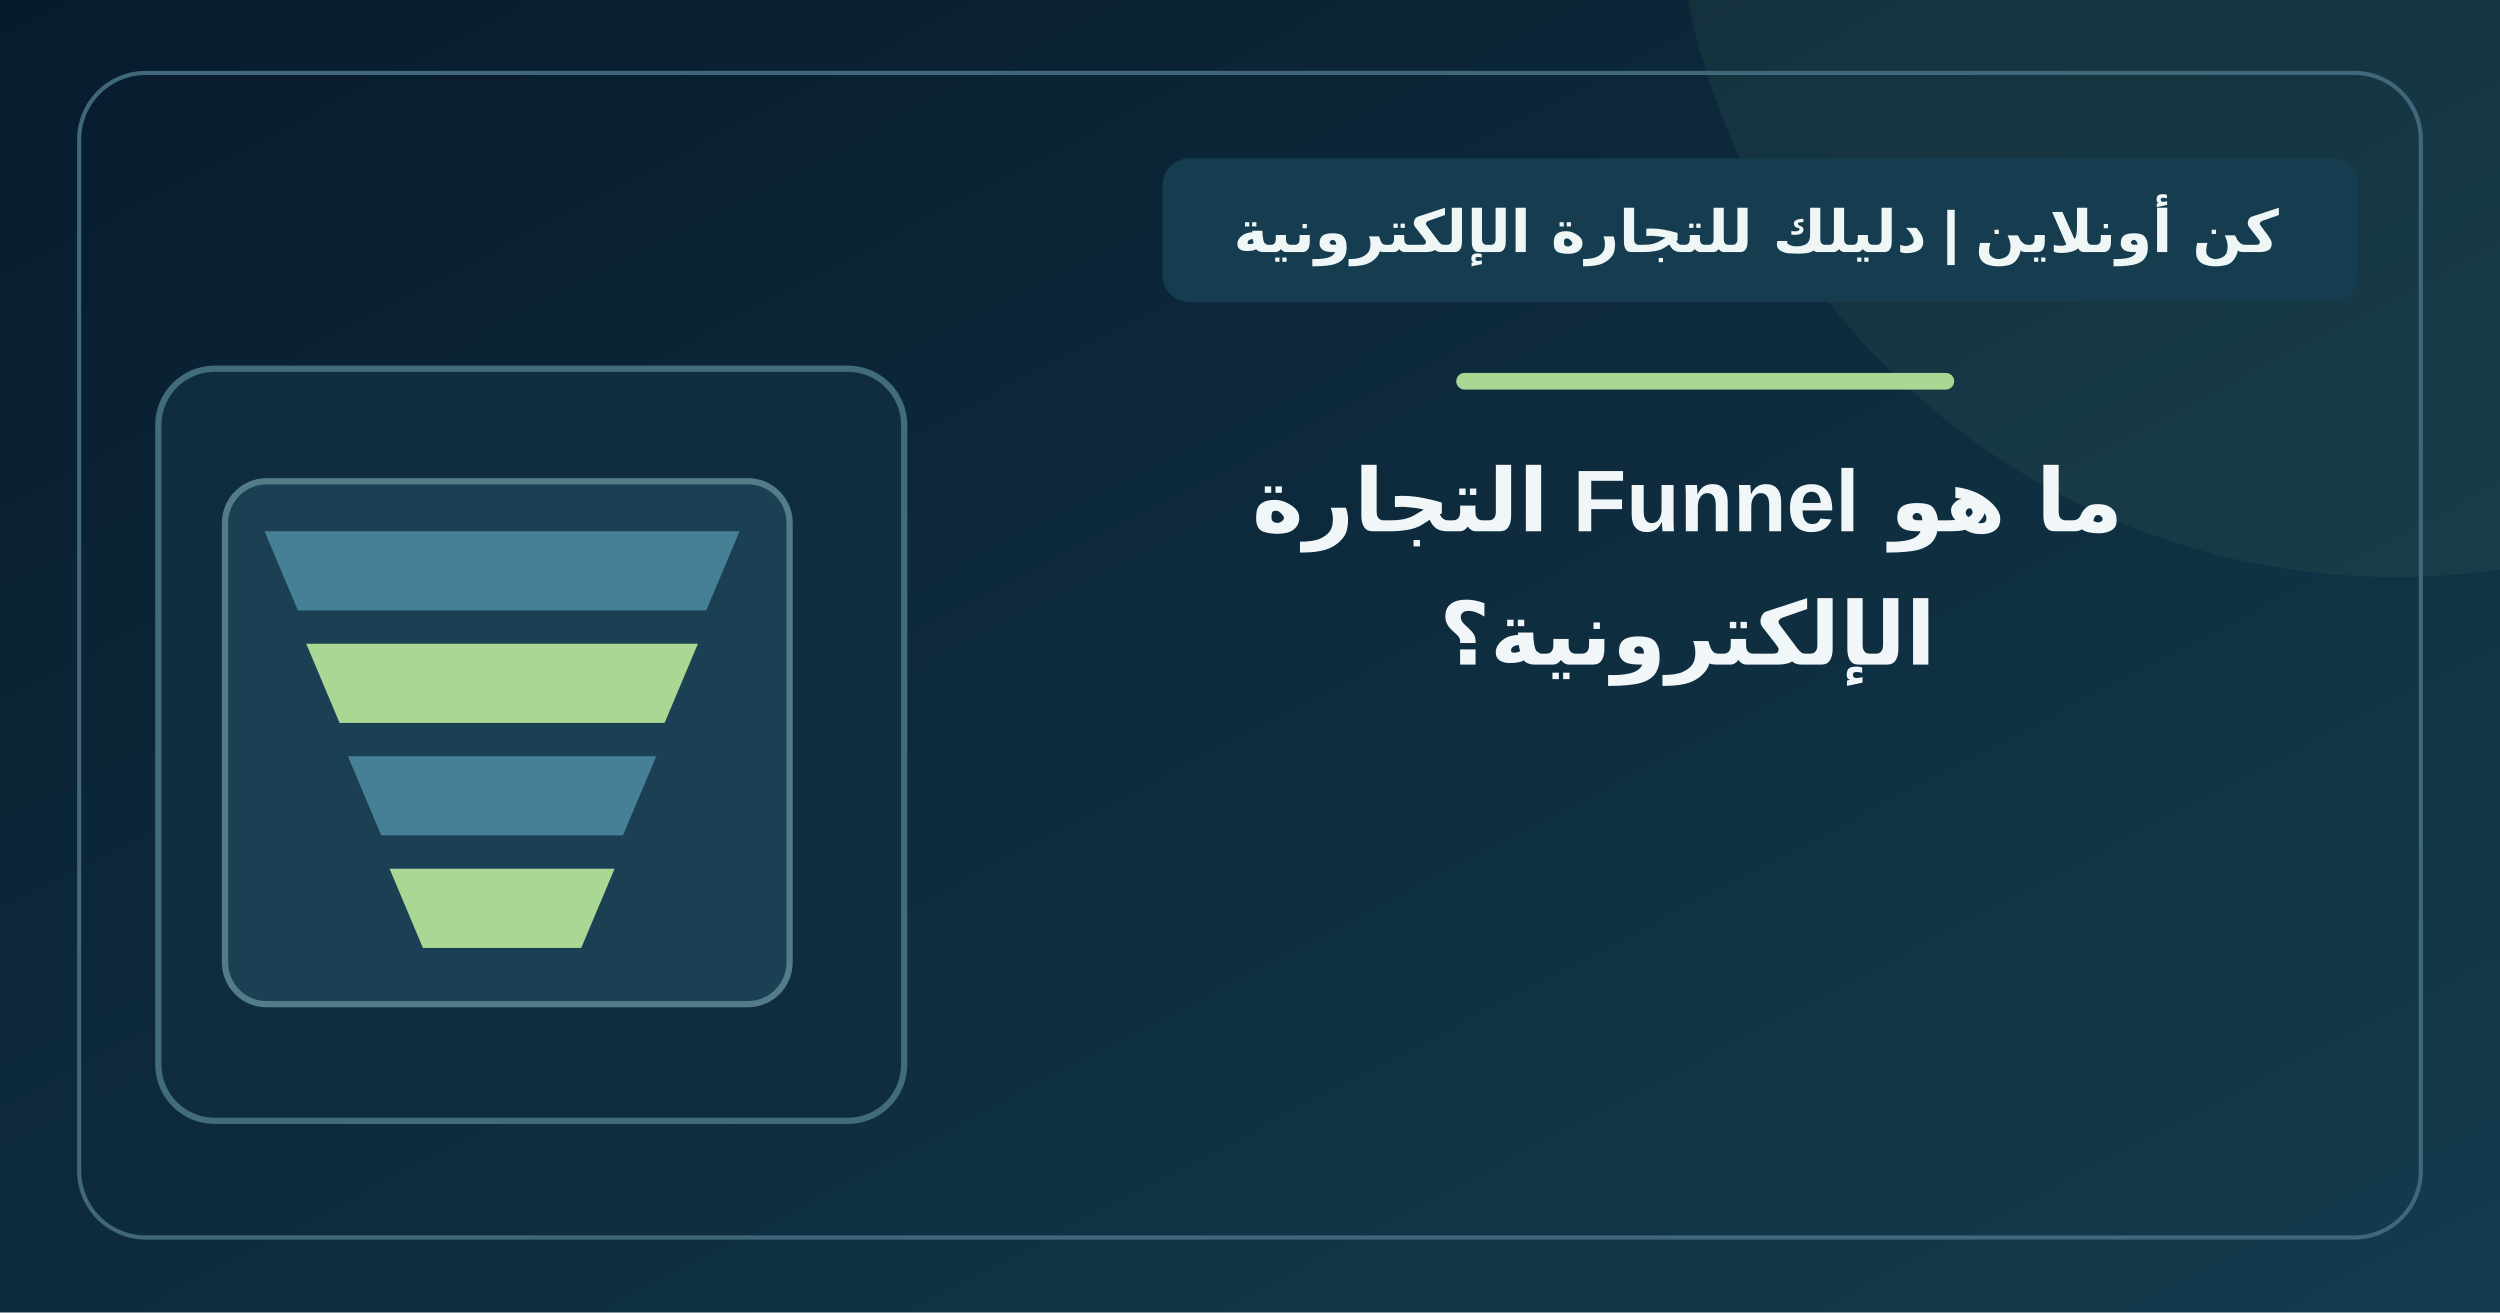
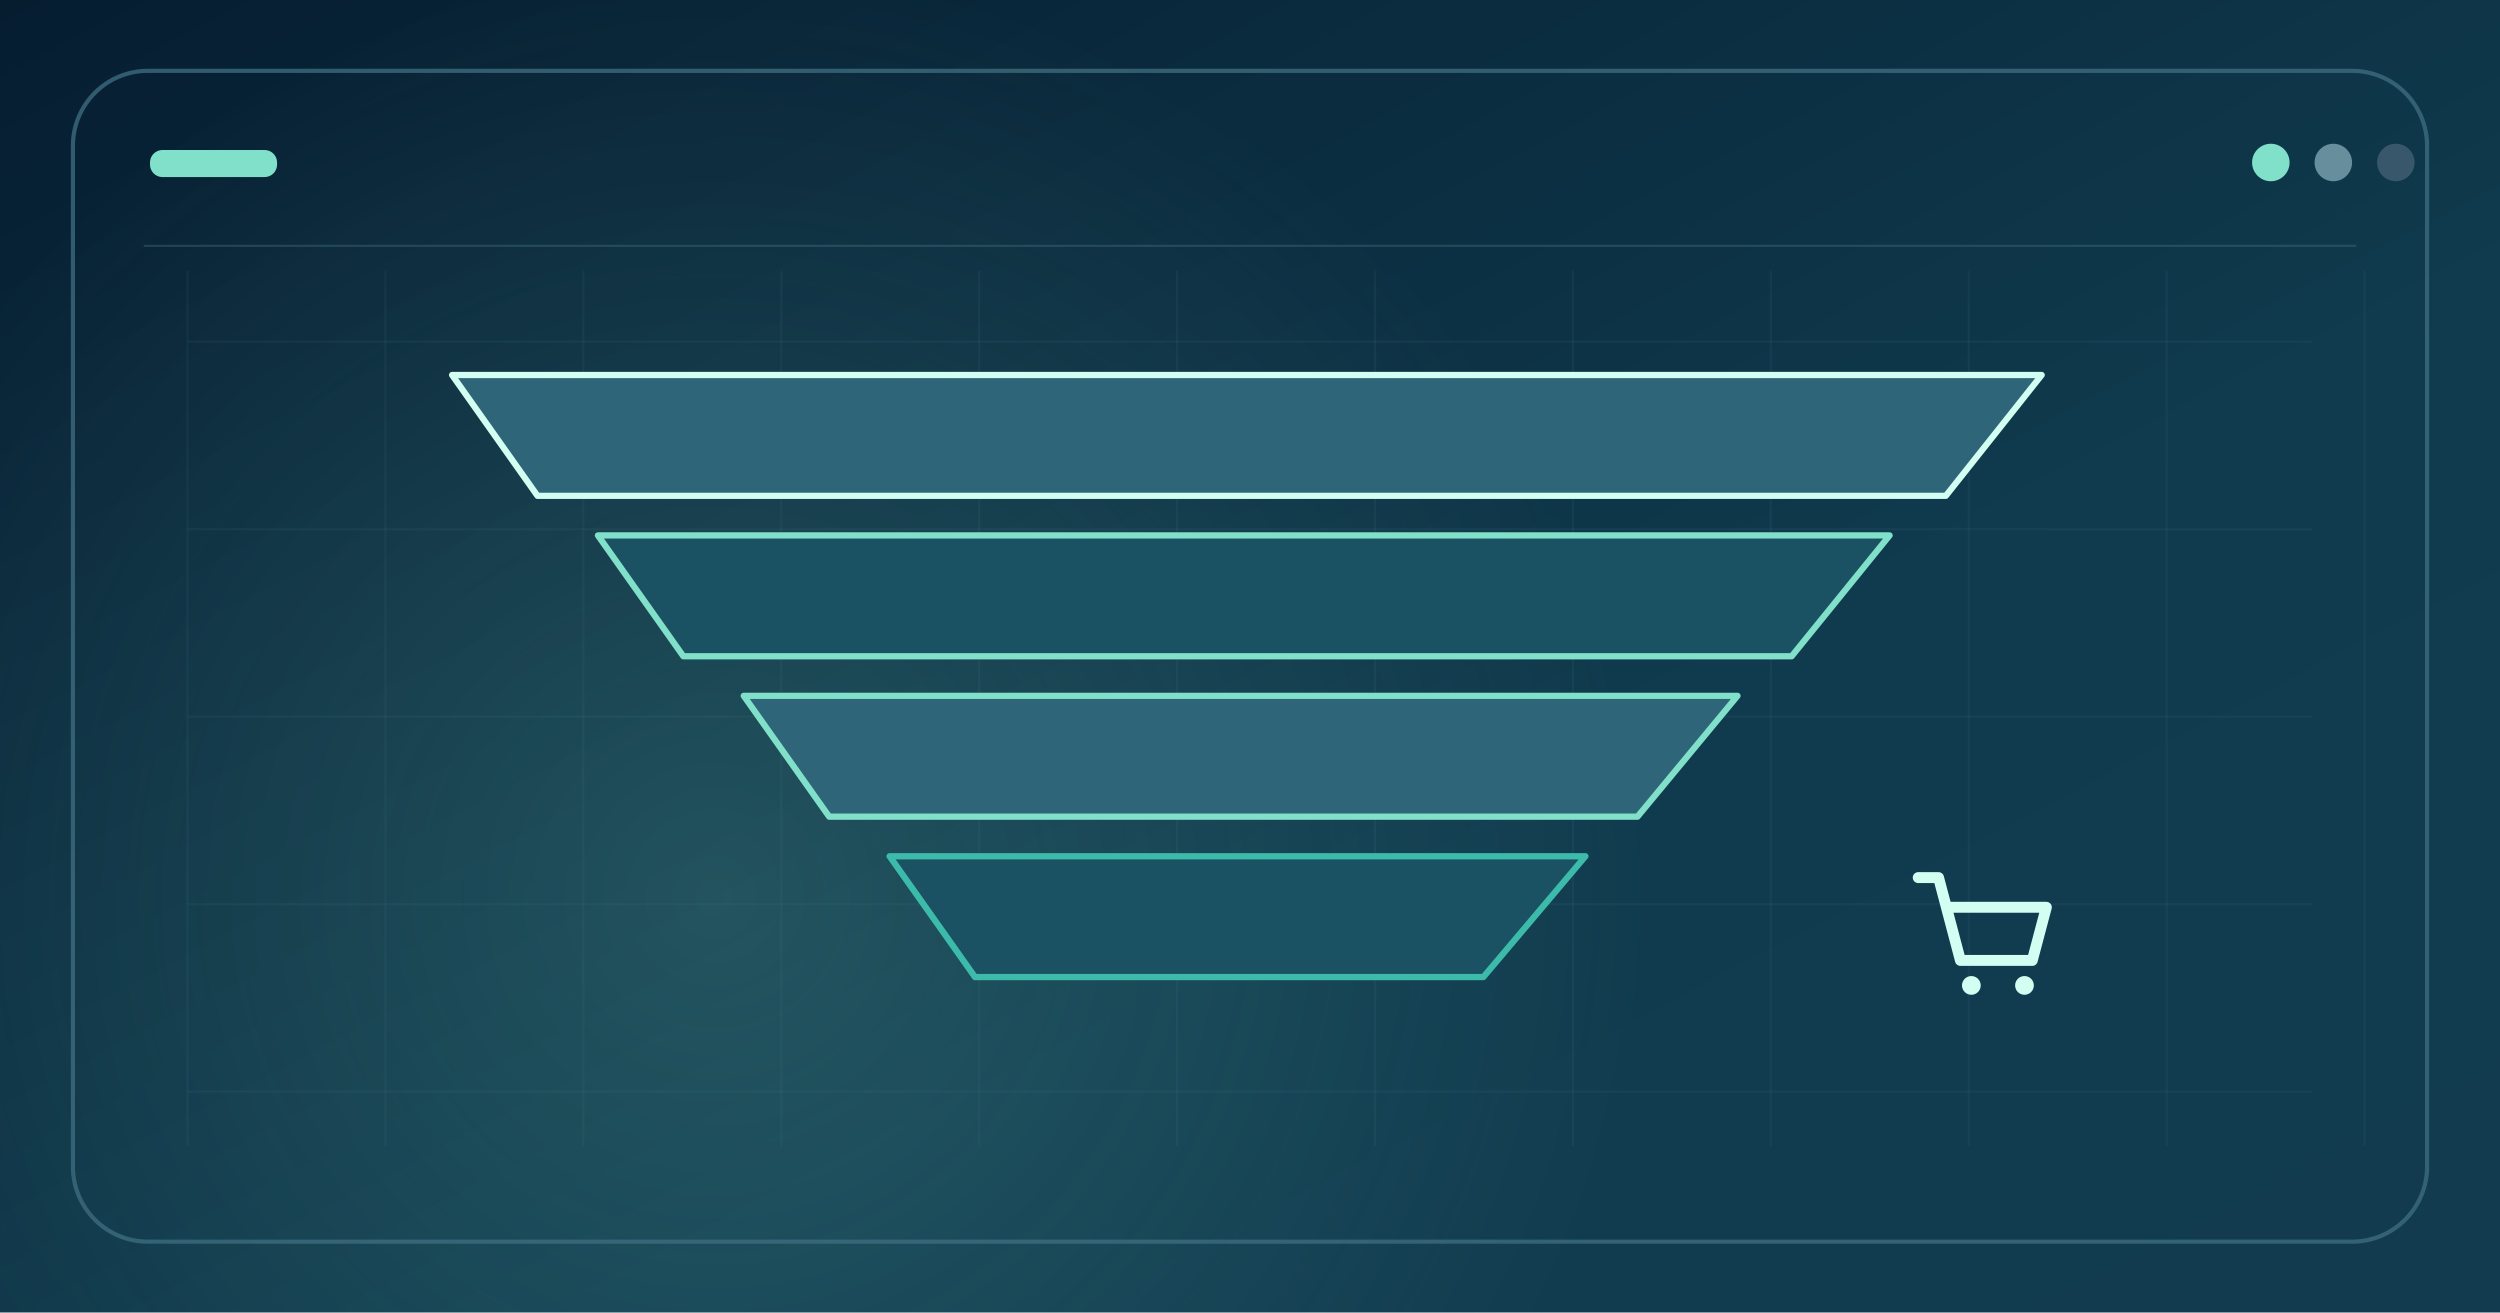
<svg xmlns="http://www.w3.org/2000/svg" width="1200" height="630" viewBox="0 0 1200 630" role="img" aria-labelledby="title desc">
  <defs>
-     <linearGradient id="g" x2="1" y2="1">
-       <stop stop-color="#071b2d" />
-       <stop offset="1" stop-color="#143c4e" />
+     <linearGradient id="back" x1="0" y1="0" x2="1" y2="1">
+       <stop stop-color="#061d30" />
+       <stop offset=".62" stop-color="#103b4e" />
+       <stop offset="1" stop-color="#123b50" />
    </linearGradient>
+     <linearGradient id="glass" x1="0" y1="0" x2="1" y2="1">
+       <stop stop-color="#214f61" />
+       <stop offset="1" stop-color="#143a4d" />
+     </linearGradient>
+     <radialGradient id="bloom">
+       <stop stop-color="#81e0c9" stop-opacity=".18" />
+       <stop offset="1" stop-color="#81e0c9" stop-opacity="0" />
+     </radialGradient>
  </defs>
-   <rect width="1200" height="630" fill="url(#g)" />
-   <circle cx="1150" cy="-70" r="347" fill="#abd795" opacity=".06" />
-   <rect x="38" y="35" width="1124" height="559" rx="32" fill="none" stroke="#41677b" stroke-width="2" />
-   <rect x="76" y="177" width="358" height="361" rx="27" fill="#102c3f" stroke="#406d79" stroke-width="3" />
-   <rect x="108" y="231" width="271" height="251" rx="20" fill="#1c4053" stroke="#537c89" stroke-width="3" />
-   <path d="M127 255 h228 l-16 38 h-196 z" fill="#458096" />
-   <path d="M147 309 h188 l-16 38 h-156 z" fill="#abd795" />
-   <path d="M167 363 h148 l-16 38 h-116 z" fill="#458096" />
-   <path d="M187 417 h108 l-16 38 h-76 z" fill="#abd795" />
-   <rect x="558" y="76" width="574" height="69" rx="13" fill="#153d4f" />
-   <text x="843" y="121" text-anchor="middle" direction="rtl" font-family="Cairo,Tajawal,Arial,sans-serif" font-size="28" font-weight="700" fill="#eff6f6">كن أونلاين | دليلك للتجارة الإلكترونية</text>
-   <rect x="699" y="179" width="239" height="8" rx="4" fill="#abd795" />
-   <text x="810" y="255" text-anchor="middle" direction="rtl" font-family="Cairo,Tajawal,Arial,sans-serif" font-size="42" font-weight="700" fill="#f1f7f9">ما هو Funnel التجارة</text>
-   <text x="810" y="319" text-anchor="middle" direction="rtl" font-family="Cairo,Tajawal,Arial,sans-serif" font-size="42" font-weight="700" fill="#f1f7f9">الإلكترونية؟</text>
+   <rect width="1200" height="630" fill="url(#back)" />
+   <circle cx="343" cy="431" r="450" fill="url(#bloom)" />
+   <rect x="35" y="34" width="1130" height="562" rx="36" fill="none" stroke="#3f6f81" stroke-width="2" opacity=".75" />
+   <path d="M69 118H1131" stroke="#4c7f8b" stroke-width="1" opacity=".34" />
+   <rect x="72" y="72" width="61" height="13" rx="6" fill="#81e0c9" />
+   <circle cx="1090" cy="78" r="9" fill="#81e0c9" />
+   <circle cx="1120" cy="78" r="9" fill="#668e9d" />
+   <circle cx="1150" cy="78" r="9" fill="#38576b" />
+   <g stroke="#508396" stroke-opacity=".10" stroke-width="1">
+     <path d="M90 130V550" />
+     <path d="M185 130V550" />
+     <path d="M280 130V550" />
+     <path d="M375 130V550" />
+     <path d="M470 130V550" />
+     <path d="M565 130V550" />
+     <path d="M660 130V550" />
+     <path d="M755 130V550" />
+     <path d="M850 130V550" />
+     <path d="M945 130V550" />
+     <path d="M1040 130V550" />
+     <path d="M1135 130V550" />
+     <path d="M90 164H1110" />
+     <path d="M90 254H1110" />
+     <path d="M90 344H1110" />
+     <path d="M90 434H1110" />
+     <path d="M90 524H1110" />
+   </g>
+   <path d="M217 180H980L934 238H258Z" fill="#2e6578" stroke="#d2fff2" stroke-width="3" stroke-linecap="round" stroke-linejoin="round" />
+   <path d="M287 257H907L860 315H328Z" fill="#1b5263" stroke="#81e0c9" stroke-width="3" stroke-linecap="round" stroke-linejoin="round" />
+   <path d="M357 334H834L786 392H398Z" fill="#2e6578" stroke="#81e0c9" stroke-width="3" stroke-linecap="round" stroke-linejoin="round" />
+   <path d="M427 411H761L712 469H468Z" fill="#1b5263" stroke="#3dbbaa" stroke-width="3" stroke-linecap="round" stroke-linejoin="round" />
+   <g transform="translate(914 410) scale(0.75)">
+     <path d="M9 15H22L36 68H82L91 34H29" fill="none" stroke="#d2fff2" stroke-width="7" stroke-linecap="round" stroke-linejoin="round" />
+     <circle cx="43" cy="84" r="6" fill="#d2fff2" stroke="none" stroke-width="0" />
+     <circle cx="77" cy="84" r="6" fill="#d2fff2" stroke="none" stroke-width="0" />
+   </g>
</svg>
